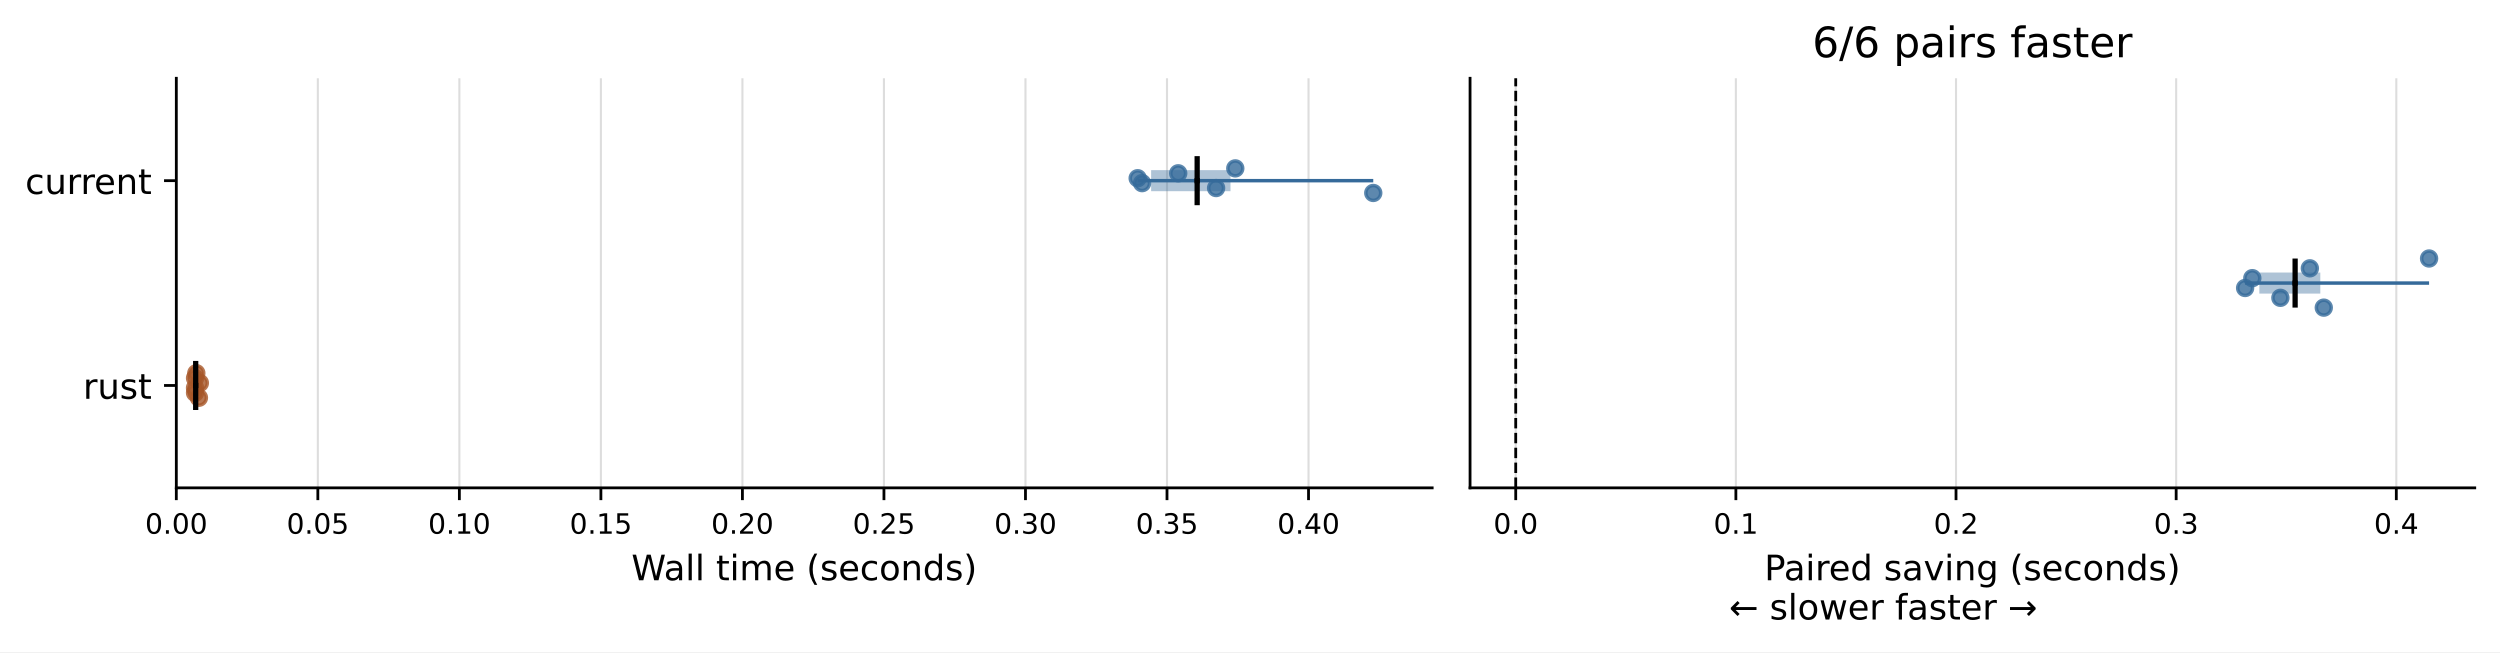
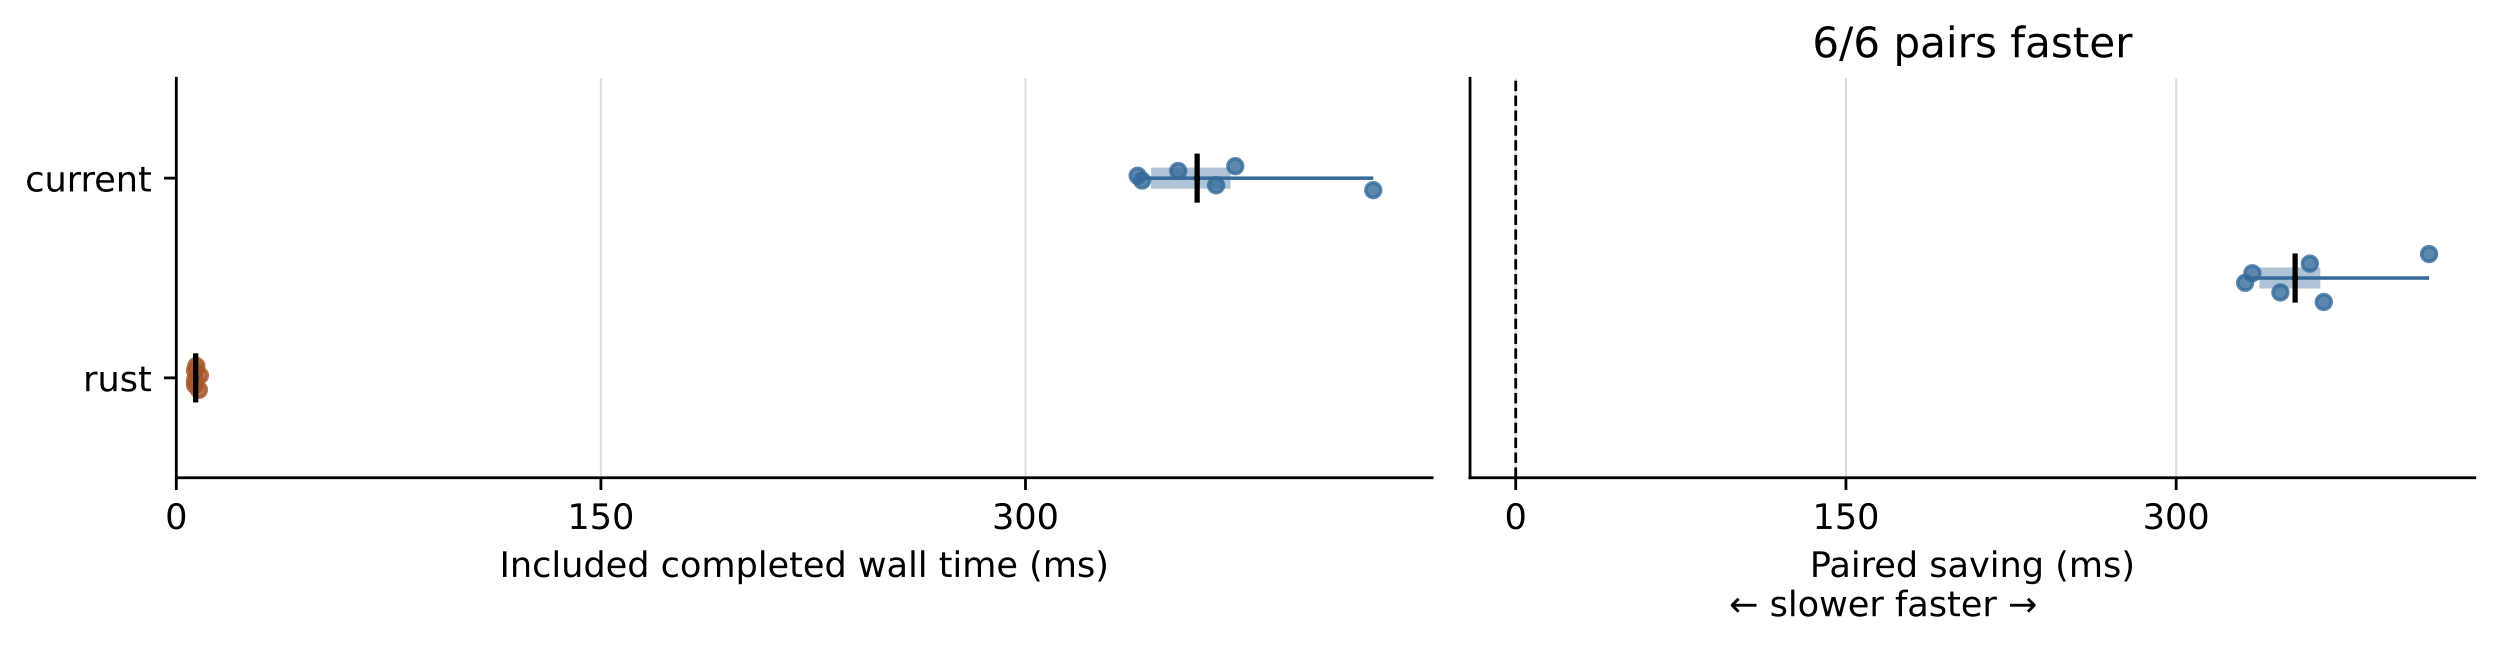
- <svg xmlns="http://www.w3.org/2000/svg" xmlns:xlink="http://www.w3.org/1999/xlink" width="712.779pt" height="185.913pt" viewBox="0 0 712.779 185.913" version="1.1">
+ <svg xmlns="http://www.w3.org/2000/svg" xmlns:xlink="http://www.w3.org/1999/xlink" width="712.779pt" height="184.968pt" viewBox="0 0 712.779 184.968" version="1.1">
  <defs>
    <style type="text/css">*{stroke-linejoin: round; stroke-linecap: butt}</style>
  </defs>
  <g id="figure_1">
    <g id="patch_1">
-       <path d="M 0 185.913  L 712.779 185.913  L 712.779 0  L 0 0  z " style="fill: #ffffff" />
+       <path d="M 0 184.968  L 712.779 184.968  L 712.779 0  L 0 0  z " style="fill: #ffffff" />
    </g>
    <g id="axes_1">
      <g id="patch_2">
-         <path d="M 50.269 139.094  L 408.33 139.094  L 408.33 22.318  L 50.269 22.318  z " style="fill: #ffffff" />
+         <path d="M 50.269 136.214  L 408.33 136.214  L 408.33 22.318  L 50.269 22.318  z " style="fill: #ffffff" />
      </g>
      <g id="matplotlib.axis_1">
        <g id="xtick_1">
          <g id="line2d_1">
-             <path d="M 50.269 139.094  L 50.269 22.318  " clip-path="url(#pb42e77bb74)" style="fill: none; stroke: #dddddd; stroke-width: 0.6; stroke-linecap: square" />
+             <path d="M 50.269 136.214  L 50.269 22.318  " clip-path="url(#pf9e1e026eb)" style="fill: none; stroke: #dddddd; stroke-width: 0.6; stroke-linecap: square" />
          </g>
          <g id="line2d_2">
            <defs>
-               <path id="mf9a705e73e" d="M 0 0  L 0 3.5  " style="stroke: #000000; stroke-width: 0.8" />
+               <path id="mbdbe5437d4" d="M 0 0  L 0 3.5  " style="stroke: #000000; stroke-width: 0.8" />
            </defs>
            <g>
-               <use xlink:href="#mf9a705e73e" x="50.269" y="139.094" style="stroke: #000000; stroke-width: 0.8" />
+               <use xlink:href="#mbdbe5437d4" x="50.269" y="136.214" style="stroke: #000000; stroke-width: 0.8" />
            </g>
          </g>
          <g id="text_1">
-             <text style="font-size: 8px; font-family: 'DejaVu Sans', 'Bitstream Vera Sans', 'Computer Modern Sans Serif', 'Lucida Grande', 'Verdana', 'Geneva', 'Lucid', 'Arial', 'Helvetica', 'Avant Garde', sans-serif; text-anchor: middle" x="50.269" y="152.173" transform="rotate(-0 50.26875 152.1729)">0.00</text>
+             <text style="font-size: 10px; font-family: 'DejaVu Sans', 'Bitstream Vera Sans', 'Computer Modern Sans Serif', 'Lucida Grande', 'Verdana', 'Geneva', 'Lucid', 'Arial', 'Helvetica', 'Avant Garde', sans-serif; text-anchor: middle" x="50.269" y="150.813" transform="rotate(-0 50.26875 150.8126)">0</text>
          </g>
        </g>
        <g id="xtick_2">
          <g id="line2d_3">
-             <path d="M 90.62 139.094  L 90.62 22.318  " clip-path="url(#pb42e77bb74)" style="fill: none; stroke: #dddddd; stroke-width: 0.6; stroke-linecap: square" />
+             <path d="M 171.321 136.214  L 171.321 22.318  " clip-path="url(#pf9e1e026eb)" style="fill: none; stroke: #dddddd; stroke-width: 0.6; stroke-linecap: square" />
          </g>
          <g id="line2d_4">
            <g>
-               <use xlink:href="#mf9a705e73e" x="90.62" y="139.094" style="stroke: #000000; stroke-width: 0.8" />
+               <use xlink:href="#mbdbe5437d4" x="171.321" y="136.214" style="stroke: #000000; stroke-width: 0.8" />
            </g>
          </g>
          <g id="text_2">
-             <text style="font-size: 8px; font-family: 'DejaVu Sans', 'Bitstream Vera Sans', 'Computer Modern Sans Serif', 'Lucida Grande', 'Verdana', 'Geneva', 'Lucid', 'Arial', 'Helvetica', 'Avant Garde', sans-serif; text-anchor: middle" x="90.62" y="152.173" transform="rotate(-0 90.61967 152.1729)">0.05</text>
+             <text style="font-size: 10px; font-family: 'DejaVu Sans', 'Bitstream Vera Sans', 'Computer Modern Sans Serif', 'Lucida Grande', 'Verdana', 'Geneva', 'Lucid', 'Arial', 'Helvetica', 'Avant Garde', sans-serif; text-anchor: middle" x="171.321" y="150.813" transform="rotate(-0 171.3215 150.8126)">150</text>
          </g>
        </g>
        <g id="xtick_3">
          <g id="line2d_5">
-             <path d="M 130.971 139.094  L 130.971 22.318  " clip-path="url(#pb42e77bb74)" style="fill: none; stroke: #dddddd; stroke-width: 0.6; stroke-linecap: square" />
+             <path d="M 292.374 136.214  L 292.374 22.318  " clip-path="url(#pf9e1e026eb)" style="fill: none; stroke: #dddddd; stroke-width: 0.6; stroke-linecap: square" />
          </g>
          <g id="line2d_6">
            <g>
-               <use xlink:href="#mf9a705e73e" x="130.971" y="139.094" style="stroke: #000000; stroke-width: 0.8" />
+               <use xlink:href="#mbdbe5437d4" x="292.374" y="136.214" style="stroke: #000000; stroke-width: 0.8" />
            </g>
          </g>
          <g id="text_3">
-             <text style="font-size: 8px; font-family: 'DejaVu Sans', 'Bitstream Vera Sans', 'Computer Modern Sans Serif', 'Lucida Grande', 'Verdana', 'Geneva', 'Lucid', 'Arial', 'Helvetica', 'Avant Garde', sans-serif; text-anchor: middle" x="130.971" y="152.173" transform="rotate(-0 130.9706 152.1729)">0.10</text>
-           </g>
-         </g>
-         <g id="xtick_4">
-           <g id="line2d_7">
-             <path d="M 171.321 139.094  L 171.321 22.318  " clip-path="url(#pb42e77bb74)" style="fill: none; stroke: #dddddd; stroke-width: 0.6; stroke-linecap: square" />
-           </g>
-           <g id="line2d_8">
-             <g>
-               <use xlink:href="#mf9a705e73e" x="171.321" y="139.094" style="stroke: #000000; stroke-width: 0.8" />
-             </g>
-           </g>
-           <g id="text_4">
-             <text style="font-size: 8px; font-family: 'DejaVu Sans', 'Bitstream Vera Sans', 'Computer Modern Sans Serif', 'Lucida Grande', 'Verdana', 'Geneva', 'Lucid', 'Arial', 'Helvetica', 'Avant Garde', sans-serif; text-anchor: middle" x="171.321" y="152.173" transform="rotate(-0 171.3215 152.1729)">0.15</text>
-           </g>
-         </g>
-         <g id="xtick_5">
-           <g id="line2d_9">
-             <path d="M 211.672 139.094  L 211.672 22.318  " clip-path="url(#pb42e77bb74)" style="fill: none; stroke: #dddddd; stroke-width: 0.6; stroke-linecap: square" />
-           </g>
-           <g id="line2d_10">
-             <g>
-               <use xlink:href="#mf9a705e73e" x="211.672" y="139.094" style="stroke: #000000; stroke-width: 0.8" />
-             </g>
-           </g>
-           <g id="text_5">
-             <text style="font-size: 8px; font-family: 'DejaVu Sans', 'Bitstream Vera Sans', 'Computer Modern Sans Serif', 'Lucida Grande', 'Verdana', 'Geneva', 'Lucid', 'Arial', 'Helvetica', 'Avant Garde', sans-serif; text-anchor: middle" x="211.672" y="152.173" transform="rotate(-0 211.6724 152.1729)">0.20</text>
-           </g>
-         </g>
-         <g id="xtick_6">
-           <g id="line2d_11">
-             <path d="M 252.023 139.094  L 252.023 22.318  " clip-path="url(#pb42e77bb74)" style="fill: none; stroke: #dddddd; stroke-width: 0.6; stroke-linecap: square" />
-           </g>
-           <g id="line2d_12">
-             <g>
-               <use xlink:href="#mf9a705e73e" x="252.023" y="139.094" style="stroke: #000000; stroke-width: 0.8" />
-             </g>
-           </g>
-           <g id="text_6">
-             <text style="font-size: 8px; font-family: 'DejaVu Sans', 'Bitstream Vera Sans', 'Computer Modern Sans Serif', 'Lucida Grande', 'Verdana', 'Geneva', 'Lucid', 'Arial', 'Helvetica', 'Avant Garde', sans-serif; text-anchor: middle" x="252.023" y="152.173" transform="rotate(-0 252.0233 152.1729)">0.25</text>
-           </g>
-         </g>
-         <g id="xtick_7">
-           <g id="line2d_13">
-             <path d="M 292.374 139.094  L 292.374 22.318  " clip-path="url(#pb42e77bb74)" style="fill: none; stroke: #dddddd; stroke-width: 0.6; stroke-linecap: square" />
-           </g>
-           <g id="line2d_14">
-             <g>
-               <use xlink:href="#mf9a705e73e" x="292.374" y="139.094" style="stroke: #000000; stroke-width: 0.8" />
-             </g>
-           </g>
-           <g id="text_7">
-             <text style="font-size: 8px; font-family: 'DejaVu Sans', 'Bitstream Vera Sans', 'Computer Modern Sans Serif', 'Lucida Grande', 'Verdana', 'Geneva', 'Lucid', 'Arial', 'Helvetica', 'Avant Garde', sans-serif; text-anchor: middle" x="292.374" y="152.173" transform="rotate(-0 292.3742 152.1729)">0.30</text>
-           </g>
-         </g>
-         <g id="xtick_8">
-           <g id="line2d_15">
-             <path d="M 332.725 139.094  L 332.725 22.318  " clip-path="url(#pb42e77bb74)" style="fill: none; stroke: #dddddd; stroke-width: 0.6; stroke-linecap: square" />
-           </g>
-           <g id="line2d_16">
-             <g>
-               <use xlink:href="#mf9a705e73e" x="332.725" y="139.094" style="stroke: #000000; stroke-width: 0.8" />
-             </g>
-           </g>
-           <g id="text_8">
-             <text style="font-size: 8px; font-family: 'DejaVu Sans', 'Bitstream Vera Sans', 'Computer Modern Sans Serif', 'Lucida Grande', 'Verdana', 'Geneva', 'Lucid', 'Arial', 'Helvetica', 'Avant Garde', sans-serif; text-anchor: middle" x="332.725" y="152.173" transform="rotate(-0 332.7252 152.1729)">0.35</text>
-           </g>
-         </g>
-         <g id="xtick_9">
-           <g id="line2d_17">
-             <path d="M 373.076 139.094  L 373.076 22.318  " clip-path="url(#pb42e77bb74)" style="fill: none; stroke: #dddddd; stroke-width: 0.6; stroke-linecap: square" />
-           </g>
-           <g id="line2d_18">
-             <g>
-               <use xlink:href="#mf9a705e73e" x="373.076" y="139.094" style="stroke: #000000; stroke-width: 0.8" />
-             </g>
-           </g>
-           <g id="text_9">
-             <text style="font-size: 8px; font-family: 'DejaVu Sans', 'Bitstream Vera Sans', 'Computer Modern Sans Serif', 'Lucida Grande', 'Verdana', 'Geneva', 'Lucid', 'Arial', 'Helvetica', 'Avant Garde', sans-serif; text-anchor: middle" x="373.076" y="152.173" transform="rotate(-0 373.0761 152.1729)">0.40</text>
-           </g>
-         </g>
-         <g id="text_10">
-           <text style="font-size: 10px; font-family: 'DejaVu Sans', 'Bitstream Vera Sans', 'Computer Modern Sans Serif', 'Lucida Grande', 'Verdana', 'Geneva', 'Lucid', 'Arial', 'Helvetica', 'Avant Garde', sans-serif; text-anchor: middle" x="229.299" y="165.435" transform="rotate(-0 229.2993 165.4351)">Wall time (seconds)</text>
+             <text style="font-size: 10px; font-family: 'DejaVu Sans', 'Bitstream Vera Sans', 'Computer Modern Sans Serif', 'Lucida Grande', 'Verdana', 'Geneva', 'Lucid', 'Arial', 'Helvetica', 'Avant Garde', sans-serif; text-anchor: middle" x="292.374" y="150.813" transform="rotate(-0 292.3742 150.8126)">300</text>
+           </g>
+         </g>
+         <g id="text_4">
+           <text style="font-size: 10px; font-family: 'DejaVu Sans', 'Bitstream Vera Sans', 'Computer Modern Sans Serif', 'Lucida Grande', 'Verdana', 'Geneva', 'Lucid', 'Arial', 'Helvetica', 'Avant Garde', sans-serif; text-anchor: middle" x="229.299" y="164.491" transform="rotate(-0 229.2993 164.4907)">Included completed wall time (ms)</text>
        </g>
      </g>
      <g id="matplotlib.axis_2">
        <g id="ytick_1">
-           <g id="line2d_19">
+           <g id="line2d_7">
            <defs>
-               <path id="m4bc2bd7806" d="M 0 0  L -3.5 0  " style="stroke: #000000; stroke-width: 0.8" />
+               <path id="m419cce51b0" d="M 0 0  L -3.5 0  " style="stroke: #000000; stroke-width: 0.8" />
            </defs>
            <g>
-               <use xlink:href="#m4bc2bd7806" x="50.269" y="51.512" style="stroke: #000000; stroke-width: 0.8" />
-             </g>
-           </g>
-           <g id="text_11">
-             <text style="font-size: 10px; font-family: 'DejaVu Sans', 'Bitstream Vera Sans', 'Computer Modern Sans Serif', 'Lucida Grande', 'Verdana', 'Geneva', 'Lucid', 'Arial', 'Helvetica', 'Avant Garde', sans-serif; text-anchor: end" x="43.269" y="55.311" transform="rotate(-0 43.26875 55.31134)">current</text>
+               <use xlink:href="#m419cce51b0" x="50.269" y="50.792" style="stroke: #000000; stroke-width: 0.8" />
+             </g>
+           </g>
+           <g id="text_5">
+             <text style="font-size: 10px; font-family: 'DejaVu Sans', 'Bitstream Vera Sans', 'Computer Modern Sans Serif', 'Lucida Grande', 'Verdana', 'Geneva', 'Lucid', 'Arial', 'Helvetica', 'Avant Garde', sans-serif; text-anchor: end" x="43.269" y="54.591" transform="rotate(-0 43.26875 54.59134)">current</text>
          </g>
        </g>
        <g id="ytick_2">
-           <g id="line2d_20">
-             <g>
-               <use xlink:href="#m4bc2bd7806" x="50.269" y="109.9" style="stroke: #000000; stroke-width: 0.8" />
-             </g>
-           </g>
-           <g id="text_12">
-             <text style="font-size: 10px; font-family: 'DejaVu Sans', 'Bitstream Vera Sans', 'Computer Modern Sans Serif', 'Lucida Grande', 'Verdana', 'Geneva', 'Lucid', 'Arial', 'Helvetica', 'Avant Garde', sans-serif; text-anchor: end" x="43.269" y="113.699" transform="rotate(-0 43.26875 113.6993)">rust</text>
+           <g id="line2d_8">
+             <g>
+               <use xlink:href="#m419cce51b0" x="50.269" y="107.74" style="stroke: #000000; stroke-width: 0.8" />
+             </g>
+           </g>
+           <g id="text_6">
+             <text style="font-size: 10px; font-family: 'DejaVu Sans', 'Bitstream Vera Sans', 'Computer Modern Sans Serif', 'Lucida Grande', 'Verdana', 'Geneva', 'Lucid', 'Arial', 'Helvetica', 'Avant Garde', sans-serif; text-anchor: end" x="43.269" y="111.539" transform="rotate(-0 43.26875 111.5393)">rust</text>
          </g>
        </g>
      </g>
      <g id="LineCollection_1">
-         <path d="M 324.363 51.512  L 391.533 51.512  " clip-path="url(#pb42e77bb74)" style="fill: none; stroke: #356a9a" />
+         <path d="M 324.363 50.792  L 391.533 50.792  " clip-path="url(#pf9e1e026eb)" style="fill: none; stroke: #356a9a" />
      </g>
      <g id="LineCollection_2">
-         <path d="M 328.199 51.512  L 350.826 51.512  " clip-path="url(#pb42e77bb74)" style="fill: none; stroke: #356a9a; stroke-opacity: 0.4; stroke-width: 6" />
+         <path d="M 328.199 50.792  L 350.826 50.792  " clip-path="url(#pf9e1e026eb)" style="fill: none; stroke: #356a9a; stroke-opacity: 0.4; stroke-width: 6" />
      </g>
      <g id="LineCollection_3">
-         <path d="M 55.603 109.9  L 56.982 109.9  " clip-path="url(#pb42e77bb74)" style="fill: none; stroke: #a65628" />
+         <path d="M 55.603 107.74  L 56.982 107.74  " clip-path="url(#pf9e1e026eb)" style="fill: none; stroke: #a65628" />
      </g>
      <g id="LineCollection_4">
-         <path d="M 55.611 109.9  L 56.528 109.9  " clip-path="url(#pb42e77bb74)" style="fill: none; stroke: #a65628; stroke-opacity: 0.4; stroke-width: 6" />
+         <path d="M 55.611 107.74  L 56.528 107.74  " clip-path="url(#pf9e1e026eb)" style="fill: none; stroke: #a65628; stroke-opacity: 0.4; stroke-width: 6" />
      </g>
      <g id="patch_3">
-         <path d="M 50.269 139.094  L 50.269 22.318  " style="fill: none; stroke: #000000; stroke-width: 0.8; stroke-linejoin: miter; stroke-linecap: square" />
+         <path d="M 50.269 136.214  L 50.269 22.318  " style="fill: none; stroke: #000000; stroke-width: 0.8; stroke-linejoin: miter; stroke-linecap: square" />
      </g>
      <g id="patch_4">
-         <path d="M 50.269 139.094  L 408.33 139.094  " style="fill: none; stroke: #000000; stroke-width: 0.8; stroke-linejoin: miter; stroke-linecap: square" />
+         <path d="M 50.269 136.214  L 408.33 136.214  " style="fill: none; stroke: #000000; stroke-width: 0.8; stroke-linejoin: miter; stroke-linecap: square" />
      </g>
      <g id="PathCollection_1">
        <defs>
-           <path id="m1444e34b69" d="M 0 2.121  C 0.563 2.121 1.102 1.898 1.5 1.5  C 1.898 1.102 2.121 0.563 2.121 0  C 2.121 -0.563 1.898 -1.102 1.5 -1.5  C 1.102 -1.898 0.563 -2.121 0 -2.121  C -0.563 -2.121 -1.102 -1.898 -1.5 -1.5  C -1.898 -1.102 -2.121 -0.563 -2.121 0  C -2.121 0.563 -1.898 1.102 -1.5 1.5  C -1.102 1.898 -0.563 2.121 0 2.121  z " style="stroke: #356a9a; stroke-opacity: 0.8" />
+           <path id="m28e0ad538a" d="M 0 2.121  C 0.563 2.121 1.102 1.898 1.5 1.5  C 1.898 1.102 2.121 0.563 2.121 0  C 2.121 -0.563 1.898 -1.102 1.5 -1.5  C 1.102 -1.898 0.563 -2.121 0 -2.121  C -0.563 -2.121 -1.102 -1.898 -1.5 -1.5  C -1.898 -1.102 -2.121 -0.563 -2.121 0  C -2.121 0.563 -1.898 1.102 -1.5 1.5  C -1.102 1.898 -0.563 2.121 0 2.121  z " style="stroke: #356a9a; stroke-opacity: 0.8" />
        </defs>
-         <g clip-path="url(#pb42e77bb74)">
-           <use xlink:href="#m1444e34b69" x="352.193" y="48.009" style="fill: #356a9a; fill-opacity: 0.8; stroke: #356a9a; stroke-opacity: 0.8" />
-           <use xlink:href="#m1444e34b69" x="335.924" y="49.41" style="fill: #356a9a; fill-opacity: 0.8; stroke: #356a9a; stroke-opacity: 0.8" />
-           <use xlink:href="#m1444e34b69" x="324.363" y="50.811" style="fill: #356a9a; fill-opacity: 0.8; stroke: #356a9a; stroke-opacity: 0.8" />
-           <use xlink:href="#m1444e34b69" x="325.625" y="52.213" style="fill: #356a9a; fill-opacity: 0.8; stroke: #356a9a; stroke-opacity: 0.8" />
-           <use xlink:href="#m1444e34b69" x="346.723" y="53.614" style="fill: #356a9a; fill-opacity: 0.8; stroke: #356a9a; stroke-opacity: 0.8" />
-           <use xlink:href="#m1444e34b69" x="391.533" y="55.015" style="fill: #356a9a; fill-opacity: 0.8; stroke: #356a9a; stroke-opacity: 0.8" />
+         <g clip-path="url(#pf9e1e026eb)">
+           <use xlink:href="#m28e0ad538a" x="352.193" y="47.375" style="fill: #356a9a; fill-opacity: 0.8; stroke: #356a9a; stroke-opacity: 0.8" />
+           <use xlink:href="#m28e0ad538a" x="335.924" y="48.742" style="fill: #356a9a; fill-opacity: 0.8; stroke: #356a9a; stroke-opacity: 0.8" />
+           <use xlink:href="#m28e0ad538a" x="324.363" y="50.109" style="fill: #356a9a; fill-opacity: 0.8; stroke: #356a9a; stroke-opacity: 0.8" />
+           <use xlink:href="#m28e0ad538a" x="325.625" y="51.476" style="fill: #356a9a; fill-opacity: 0.8; stroke: #356a9a; stroke-opacity: 0.8" />
+           <use xlink:href="#m28e0ad538a" x="346.723" y="52.842" style="fill: #356a9a; fill-opacity: 0.8; stroke: #356a9a; stroke-opacity: 0.8" />
+           <use xlink:href="#m28e0ad538a" x="391.533" y="54.209" style="fill: #356a9a; fill-opacity: 0.8; stroke: #356a9a; stroke-opacity: 0.8" />
        </g>
      </g>
      <g id="PathCollection_2">
        <defs>
-           <path id="mfb8a8365d3" d="M 0 2.121  C 0.563 2.121 1.102 1.898 1.5 1.5  C 1.898 1.102 2.121 0.563 2.121 0  C 2.121 -0.563 1.898 -1.102 1.5 -1.5  C 1.102 -1.898 0.563 -2.121 0 -2.121  C -0.563 -2.121 -1.102 -1.898 -1.5 -1.5  C -1.898 -1.102 -2.121 -0.563 -2.121 0  C -2.121 0.563 -1.898 1.102 -1.5 1.5  C -1.102 1.898 -0.563 2.121 0 2.121  z " style="stroke: #a65628; stroke-opacity: 0.8" />
+           <path id="m94c8848df0" d="M 0 2.121  C 0.563 2.121 1.102 1.898 1.5 1.5  C 1.898 1.102 2.121 0.563 2.121 0  C 2.121 -0.563 1.898 -1.102 1.5 -1.5  C 1.102 -1.898 0.563 -2.121 0 -2.121  C -0.563 -2.121 -1.102 -1.898 -1.5 -1.5  C -1.898 -1.102 -2.121 -0.563 -2.121 0  C -2.121 0.563 -1.898 1.102 -1.5 1.5  C -1.102 1.898 -0.563 2.121 0 2.121  z " style="stroke: #a65628; stroke-opacity: 0.8" />
        </defs>
-         <g clip-path="url(#pb42e77bb74)">
-           <use xlink:href="#mfb8a8365d3" x="55.971" y="106.397" style="fill: #a65628; fill-opacity: 0.8; stroke: #a65628; stroke-opacity: 0.8" />
-           <use xlink:href="#mfb8a8365d3" x="55.611" y="107.798" style="fill: #a65628; fill-opacity: 0.8; stroke: #a65628; stroke-opacity: 0.8" />
-           <use xlink:href="#mfb8a8365d3" x="56.982" y="109.199" style="fill: #a65628; fill-opacity: 0.8; stroke: #a65628; stroke-opacity: 0.8" />
-           <use xlink:href="#mfb8a8365d3" x="55.603" y="110.601" style="fill: #a65628; fill-opacity: 0.8; stroke: #a65628; stroke-opacity: 0.8" />
-           <use xlink:href="#mfb8a8365d3" x="55.612" y="112.002" style="fill: #a65628; fill-opacity: 0.8; stroke: #a65628; stroke-opacity: 0.8" />
-           <use xlink:href="#mfb8a8365d3" x="56.713" y="113.403" style="fill: #a65628; fill-opacity: 0.8; stroke: #a65628; stroke-opacity: 0.8" />
-         </g>
-       </g>
-       <g id="line2d_21">
-         <path d="M 341.324 51.512  " clip-path="url(#pb42e77bb74)" style="fill: none; stroke: #000000; stroke-width: 1.5; stroke-linecap: square" />
+         <g clip-path="url(#pf9e1e026eb)">
+           <use xlink:href="#m94c8848df0" x="55.971" y="104.323" style="fill: #a65628; fill-opacity: 0.8; stroke: #a65628; stroke-opacity: 0.8" />
+           <use xlink:href="#m94c8848df0" x="55.611" y="105.69" style="fill: #a65628; fill-opacity: 0.8; stroke: #a65628; stroke-opacity: 0.8" />
+           <use xlink:href="#m94c8848df0" x="56.982" y="107.057" style="fill: #a65628; fill-opacity: 0.8; stroke: #a65628; stroke-opacity: 0.8" />
+           <use xlink:href="#m94c8848df0" x="55.603" y="108.424" style="fill: #a65628; fill-opacity: 0.8; stroke: #a65628; stroke-opacity: 0.8" />
+           <use xlink:href="#m94c8848df0" x="55.612" y="109.79" style="fill: #a65628; fill-opacity: 0.8; stroke: #a65628; stroke-opacity: 0.8" />
+           <use xlink:href="#m94c8848df0" x="56.713" y="111.157" style="fill: #a65628; fill-opacity: 0.8; stroke: #a65628; stroke-opacity: 0.8" />
+         </g>
+       </g>
+       <g id="line2d_9">
+         <path d="M 341.324 50.792  " clip-path="url(#pf9e1e026eb)" style="fill: none; stroke: #000000; stroke-width: 1.5; stroke-linecap: square" />
        <defs>
-           <path id="m3905f5aa8e" d="M 0 7  L 0 -7  " style="stroke: #000000; stroke-width: 1.5" />
+           <path id="mc5df835446" d="M 0 7  L 0 -7  " style="stroke: #000000; stroke-width: 1.5" />
        </defs>
-         <g clip-path="url(#pb42e77bb74)">
-           <use xlink:href="#m3905f5aa8e" x="341.324" y="51.512" style="stroke: #000000; stroke-width: 1.5" />
-         </g>
-       </g>
-       <g id="line2d_22">
-         <path d="M 55.791 109.9  " clip-path="url(#pb42e77bb74)" style="fill: none; stroke: #000000; stroke-width: 1.5; stroke-linecap: square" />
-         <g clip-path="url(#pb42e77bb74)">
-           <use xlink:href="#m3905f5aa8e" x="55.791" y="109.9" style="stroke: #000000; stroke-width: 1.5" />
+         <g clip-path="url(#pf9e1e026eb)">
+           <use xlink:href="#mc5df835446" x="341.324" y="50.792" style="stroke: #000000; stroke-width: 1.5" />
+         </g>
+       </g>
+       <g id="line2d_10">
+         <path d="M 55.791 107.74  " clip-path="url(#pf9e1e026eb)" style="fill: none; stroke: #000000; stroke-width: 1.5; stroke-linecap: square" />
+         <g clip-path="url(#pf9e1e026eb)">
+           <use xlink:href="#mc5df835446" x="55.791" y="107.74" style="stroke: #000000; stroke-width: 1.5" />
        </g>
      </g>
    </g>
    <g id="axes_2">
      <g id="patch_5">
-         <path d="M 419.13 139.094  L 705.579 139.094  L 705.579 22.318  L 419.13 22.318  z " style="fill: #ffffff" />
+         <path d="M 419.13 136.214  L 705.579 136.214  L 705.579 22.318  L 419.13 22.318  z " style="fill: #ffffff" />
      </g>
      <g id="matplotlib.axis_3">
-         <g id="xtick_10">
-           <g id="line2d_23">
-             <path d="M 432.15 139.094  L 432.15 22.318  " clip-path="url(#ped99bd8b96)" style="fill: none; stroke: #dddddd; stroke-width: 0.6; stroke-linecap: square" />
-           </g>
-           <g id="line2d_24">
-             <g>
-               <use xlink:href="#mf9a705e73e" x="432.15" y="139.094" style="stroke: #000000; stroke-width: 0.8" />
-             </g>
-           </g>
-           <g id="text_13">
-             <text style="font-size: 8px; font-family: 'DejaVu Sans', 'Bitstream Vera Sans', 'Computer Modern Sans Serif', 'Lucida Grande', 'Verdana', 'Geneva', 'Lucid', 'Arial', 'Helvetica', 'Avant Garde', sans-serif; text-anchor: middle" x="432.15" y="152.173" transform="rotate(-0 432.1503 152.1729)">0.0</text>
-           </g>
-         </g>
-         <g id="xtick_11">
-           <g id="line2d_25">
-             <path d="M 494.917 139.094  L 494.917 22.318  " clip-path="url(#ped99bd8b96)" style="fill: none; stroke: #dddddd; stroke-width: 0.6; stroke-linecap: square" />
-           </g>
-           <g id="line2d_26">
-             <g>
-               <use xlink:href="#mf9a705e73e" x="494.917" y="139.094" style="stroke: #000000; stroke-width: 0.8" />
-             </g>
-           </g>
-           <g id="text_14">
-             <text style="font-size: 8px; font-family: 'DejaVu Sans', 'Bitstream Vera Sans', 'Computer Modern Sans Serif', 'Lucida Grande', 'Verdana', 'Geneva', 'Lucid', 'Arial', 'Helvetica', 'Avant Garde', sans-serif; text-anchor: middle" x="494.917" y="152.173" transform="rotate(-0 494.9166 152.1729)">0.1</text>
-           </g>
-         </g>
-         <g id="xtick_12">
-           <g id="line2d_27">
-             <path d="M 557.683 139.094  L 557.683 22.318  " clip-path="url(#ped99bd8b96)" style="fill: none; stroke: #dddddd; stroke-width: 0.6; stroke-linecap: square" />
-           </g>
-           <g id="line2d_28">
-             <g>
-               <use xlink:href="#mf9a705e73e" x="557.683" y="139.094" style="stroke: #000000; stroke-width: 0.8" />
-             </g>
-           </g>
-           <g id="text_15">
-             <text style="font-size: 8px; font-family: 'DejaVu Sans', 'Bitstream Vera Sans', 'Computer Modern Sans Serif', 'Lucida Grande', 'Verdana', 'Geneva', 'Lucid', 'Arial', 'Helvetica', 'Avant Garde', sans-serif; text-anchor: middle" x="557.683" y="152.173" transform="rotate(-0 557.6829 152.1729)">0.2</text>
-           </g>
-         </g>
-         <g id="xtick_13">
-           <g id="line2d_29">
-             <path d="M 620.449 139.094  L 620.449 22.318  " clip-path="url(#ped99bd8b96)" style="fill: none; stroke: #dddddd; stroke-width: 0.6; stroke-linecap: square" />
-           </g>
-           <g id="line2d_30">
-             <g>
-               <use xlink:href="#mf9a705e73e" x="620.449" y="139.094" style="stroke: #000000; stroke-width: 0.8" />
-             </g>
-           </g>
-           <g id="text_16">
-             <text style="font-size: 8px; font-family: 'DejaVu Sans', 'Bitstream Vera Sans', 'Computer Modern Sans Serif', 'Lucida Grande', 'Verdana', 'Geneva', 'Lucid', 'Arial', 'Helvetica', 'Avant Garde', sans-serif; text-anchor: middle" x="620.449" y="152.173" transform="rotate(-0 620.4492 152.1729)">0.3</text>
-           </g>
-         </g>
-         <g id="xtick_14">
-           <g id="line2d_31">
-             <path d="M 683.216 139.094  L 683.216 22.318  " clip-path="url(#ped99bd8b96)" style="fill: none; stroke: #dddddd; stroke-width: 0.6; stroke-linecap: square" />
-           </g>
-           <g id="line2d_32">
-             <g>
-               <use xlink:href="#mf9a705e73e" x="683.216" y="139.094" style="stroke: #000000; stroke-width: 0.8" />
-             </g>
-           </g>
-           <g id="text_17">
-             <text style="font-size: 8px; font-family: 'DejaVu Sans', 'Bitstream Vera Sans', 'Computer Modern Sans Serif', 'Lucida Grande', 'Verdana', 'Geneva', 'Lucid', 'Arial', 'Helvetica', 'Avant Garde', sans-serif; text-anchor: middle" x="683.216" y="152.173" transform="rotate(-0 683.2155 152.1729)">0.4</text>
-           </g>
-         </g>
-         <g id="text_18">
-           <text style="font-size: 10px; font-family: 'DejaVu Sans', 'Bitstream Vera Sans', 'Computer Modern Sans Serif', 'Lucida Grande', 'Verdana', 'Geneva', 'Lucid', 'Arial', 'Helvetica', 'Avant Garde', sans-serif" transform="translate(503.0402 165.4351)">Paired saving (seconds)</text>
-           <text style="font-size: 10px; font-family: 'DejaVu Sans', 'Bitstream Vera Sans', 'Computer Modern Sans Serif', 'Lucida Grande', 'Verdana', 'Geneva', 'Lucid', 'Arial', 'Helvetica', 'Avant Garde', sans-serif" transform="translate(492.9871 176.6329)">← slower                 faster →</text>
+         <g id="xtick_4">
+           <g id="line2d_11">
+             <path d="M 432.15 136.214  L 432.15 22.318  " clip-path="url(#pc27caafbe9)" style="fill: none; stroke: #dddddd; stroke-width: 0.6; stroke-linecap: square" />
+           </g>
+           <g id="line2d_12">
+             <g>
+               <use xlink:href="#mbdbe5437d4" x="432.15" y="136.214" style="stroke: #000000; stroke-width: 0.8" />
+             </g>
+           </g>
+           <g id="text_7">
+             <text style="font-size: 10px; font-family: 'DejaVu Sans', 'Bitstream Vera Sans', 'Computer Modern Sans Serif', 'Lucida Grande', 'Verdana', 'Geneva', 'Lucid', 'Arial', 'Helvetica', 'Avant Garde', sans-serif; text-anchor: middle" x="432.15" y="150.813" transform="rotate(-0 432.1503 150.8126)">0</text>
+           </g>
+         </g>
+         <g id="xtick_5">
+           <g id="line2d_13">
+             <path d="M 526.3 136.214  L 526.3 22.318  " clip-path="url(#pc27caafbe9)" style="fill: none; stroke: #dddddd; stroke-width: 0.6; stroke-linecap: square" />
+           </g>
+           <g id="line2d_14">
+             <g>
+               <use xlink:href="#mbdbe5437d4" x="526.3" y="136.214" style="stroke: #000000; stroke-width: 0.8" />
+             </g>
+           </g>
+           <g id="text_8">
+             <text style="font-size: 10px; font-family: 'DejaVu Sans', 'Bitstream Vera Sans', 'Computer Modern Sans Serif', 'Lucida Grande', 'Verdana', 'Geneva', 'Lucid', 'Arial', 'Helvetica', 'Avant Garde', sans-serif; text-anchor: middle" x="526.3" y="150.813" transform="rotate(-0 526.2997 150.8126)">150</text>
+           </g>
+         </g>
+         <g id="xtick_6">
+           <g id="line2d_15">
+             <path d="M 620.449 136.214  L 620.449 22.318  " clip-path="url(#pc27caafbe9)" style="fill: none; stroke: #dddddd; stroke-width: 0.6; stroke-linecap: square" />
+           </g>
+           <g id="line2d_16">
+             <g>
+               <use xlink:href="#mbdbe5437d4" x="620.449" y="136.214" style="stroke: #000000; stroke-width: 0.8" />
+             </g>
+           </g>
+           <g id="text_9">
+             <text style="font-size: 10px; font-family: 'DejaVu Sans', 'Bitstream Vera Sans', 'Computer Modern Sans Serif', 'Lucida Grande', 'Verdana', 'Geneva', 'Lucid', 'Arial', 'Helvetica', 'Avant Garde', sans-serif; text-anchor: middle" x="620.449" y="150.813" transform="rotate(-0 620.4492 150.8126)">300</text>
+           </g>
+         </g>
+         <g id="text_10">
+           <text style="font-size: 10px; font-family: 'DejaVu Sans', 'Bitstream Vera Sans', 'Computer Modern Sans Serif', 'Lucida Grande', 'Verdana', 'Geneva', 'Lucid', 'Arial', 'Helvetica', 'Avant Garde', sans-serif" transform="translate(516.0027 164.4907)">Paired saving (ms)</text>
+           <text style="font-size: 10px; font-family: 'DejaVu Sans', 'Bitstream Vera Sans', 'Computer Modern Sans Serif', 'Lucida Grande', 'Verdana', 'Geneva', 'Lucid', 'Arial', 'Helvetica', 'Avant Garde', sans-serif" transform="translate(492.9871 175.6885)">← slower                 faster →</text>
        </g>
      </g>
      <g id="matplotlib.axis_4" />
      <g id="LineCollection_5">
-         <path d="M 640.107 80.706  L 692.558 80.706  " clip-path="url(#ped99bd8b96)" style="fill: none; stroke: #356a9a" />
+         <path d="M 640.107 79.266  L 692.558 79.266  " clip-path="url(#pc27caafbe9)" style="fill: none; stroke: #356a9a" />
      </g>
      <g id="LineCollection_6">
-         <path d="M 644.162 80.706  L 661.545 80.706  " clip-path="url(#ped99bd8b96)" style="fill: none; stroke: #356a9a; stroke-opacity: 0.4; stroke-width: 6" />
-       </g>
-       <g id="line2d_33">
-         <path d="M 432.15 139.094  L 432.15 22.318  " clip-path="url(#ped99bd8b96)" style="fill: none; stroke-dasharray: 2.96,1.28; stroke-dashoffset: 0; stroke: #000000; stroke-width: 0.8" />
+         <path d="M 644.162 79.266  L 661.545 79.266  " clip-path="url(#pc27caafbe9)" style="fill: none; stroke: #356a9a; stroke-opacity: 0.4; stroke-width: 6" />
+       </g>
+       <g id="line2d_17">
+         <path d="M 432.15 136.214  L 432.15 22.318  " clip-path="url(#pc27caafbe9)" style="fill: none; stroke-dasharray: 2.96,1.28; stroke-dashoffset: 0; stroke: #000000; stroke-width: 0.8" />
      </g>
      <g id="patch_6">
-         <path d="M 419.13 139.094  L 419.13 22.318  " style="fill: none; stroke: #000000; stroke-width: 0.8; stroke-linejoin: miter; stroke-linecap: square" />
+         <path d="M 419.13 136.214  L 419.13 22.318  " style="fill: none; stroke: #000000; stroke-width: 0.8; stroke-linejoin: miter; stroke-linecap: square" />
      </g>
      <g id="patch_7">
-         <path d="M 419.13 139.094  L 705.579 139.094  " style="fill: none; stroke: #000000; stroke-width: 0.8; stroke-linejoin: miter; stroke-linecap: square" />
+         <path d="M 419.13 136.214  L 705.579 136.214  " style="fill: none; stroke: #000000; stroke-width: 0.8; stroke-linejoin: miter; stroke-linecap: square" />
      </g>
      <g id="PathCollection_3">
-         <g clip-path="url(#ped99bd8b96)">
-           <use xlink:href="#m1444e34b69" x="662.539" y="87.713" style="fill: #356a9a; fill-opacity: 0.8; stroke: #356a9a; stroke-opacity: 0.8" />
-           <use xlink:href="#m1444e34b69" x="650.165" y="84.91" style="fill: #356a9a; fill-opacity: 0.8; stroke: #356a9a; stroke-opacity: 0.8" />
-           <use xlink:href="#m1444e34b69" x="640.107" y="82.107" style="fill: #356a9a; fill-opacity: 0.8; stroke: #356a9a; stroke-opacity: 0.8" />
-           <use xlink:href="#m1444e34b69" x="642.161" y="79.305" style="fill: #356a9a; fill-opacity: 0.8; stroke: #356a9a; stroke-opacity: 0.8" />
-           <use xlink:href="#m1444e34b69" x="658.564" y="76.502" style="fill: #356a9a; fill-opacity: 0.8; stroke: #356a9a; stroke-opacity: 0.8" />
-           <use xlink:href="#m1444e34b69" x="692.558" y="73.7" style="fill: #356a9a; fill-opacity: 0.8; stroke: #356a9a; stroke-opacity: 0.8" />
-         </g>
-       </g>
-       <g id="text_19">
+         <g clip-path="url(#pc27caafbe9)">
+           <use xlink:href="#m28e0ad538a" x="662.539" y="86.1" style="fill: #356a9a; fill-opacity: 0.8; stroke: #356a9a; stroke-opacity: 0.8" />
+           <use xlink:href="#m28e0ad538a" x="650.165" y="83.366" style="fill: #356a9a; fill-opacity: 0.8; stroke: #356a9a; stroke-opacity: 0.8" />
+           <use xlink:href="#m28e0ad538a" x="640.107" y="80.633" style="fill: #356a9a; fill-opacity: 0.8; stroke: #356a9a; stroke-opacity: 0.8" />
+           <use xlink:href="#m28e0ad538a" x="642.161" y="77.899" style="fill: #356a9a; fill-opacity: 0.8; stroke: #356a9a; stroke-opacity: 0.8" />
+           <use xlink:href="#m28e0ad538a" x="658.564" y="75.166" style="fill: #356a9a; fill-opacity: 0.8; stroke: #356a9a; stroke-opacity: 0.8" />
+           <use xlink:href="#m28e0ad538a" x="692.558" y="72.432" style="fill: #356a9a; fill-opacity: 0.8; stroke: #356a9a; stroke-opacity: 0.8" />
+         </g>
+       </g>
+       <g id="text_11">
        <text style="font-size: 12px; font-family: 'DejaVu Sans', 'Bitstream Vera Sans', 'Computer Modern Sans Serif', 'Lucida Grande', 'Verdana', 'Geneva', 'Lucid', 'Arial', 'Helvetica', 'Avant Garde', sans-serif; text-anchor: middle" x="562.354" y="16.318" transform="rotate(-0 562.3543 16.31812)">6/6 pairs faster</text>
      </g>
-       <g id="line2d_34">
-         <path d="M 654.364 80.706  " clip-path="url(#ped99bd8b96)" style="fill: none; stroke: #000000; stroke-width: 1.5; stroke-linecap: square" />
-         <g clip-path="url(#ped99bd8b96)">
-           <use xlink:href="#m3905f5aa8e" x="654.364" y="80.706" style="stroke: #000000; stroke-width: 1.5" />
+       <g id="line2d_18">
+         <path d="M 654.364 79.266  " clip-path="url(#pc27caafbe9)" style="fill: none; stroke: #000000; stroke-width: 1.5; stroke-linecap: square" />
+         <g clip-path="url(#pc27caafbe9)">
+           <use xlink:href="#mc5df835446" x="654.364" y="79.266" style="stroke: #000000; stroke-width: 1.5" />
        </g>
      </g>
    </g>
  </g>
  <defs>
-     <clipPath id="pb42e77bb74">
-       <rect x="50.269" y="22.318" width="358.061" height="116.776" />
+     <clipPath id="pf9e1e026eb">
+       <rect x="50.269" y="22.318" width="358.061" height="113.896" />
    </clipPath>
-     <clipPath id="ped99bd8b96">
-       <rect x="419.13" y="22.318" width="286.449" height="116.776" />
+     <clipPath id="pc27caafbe9">
+       <rect x="419.13" y="22.318" width="286.449" height="113.896" />
    </clipPath>
  </defs>
</svg>
